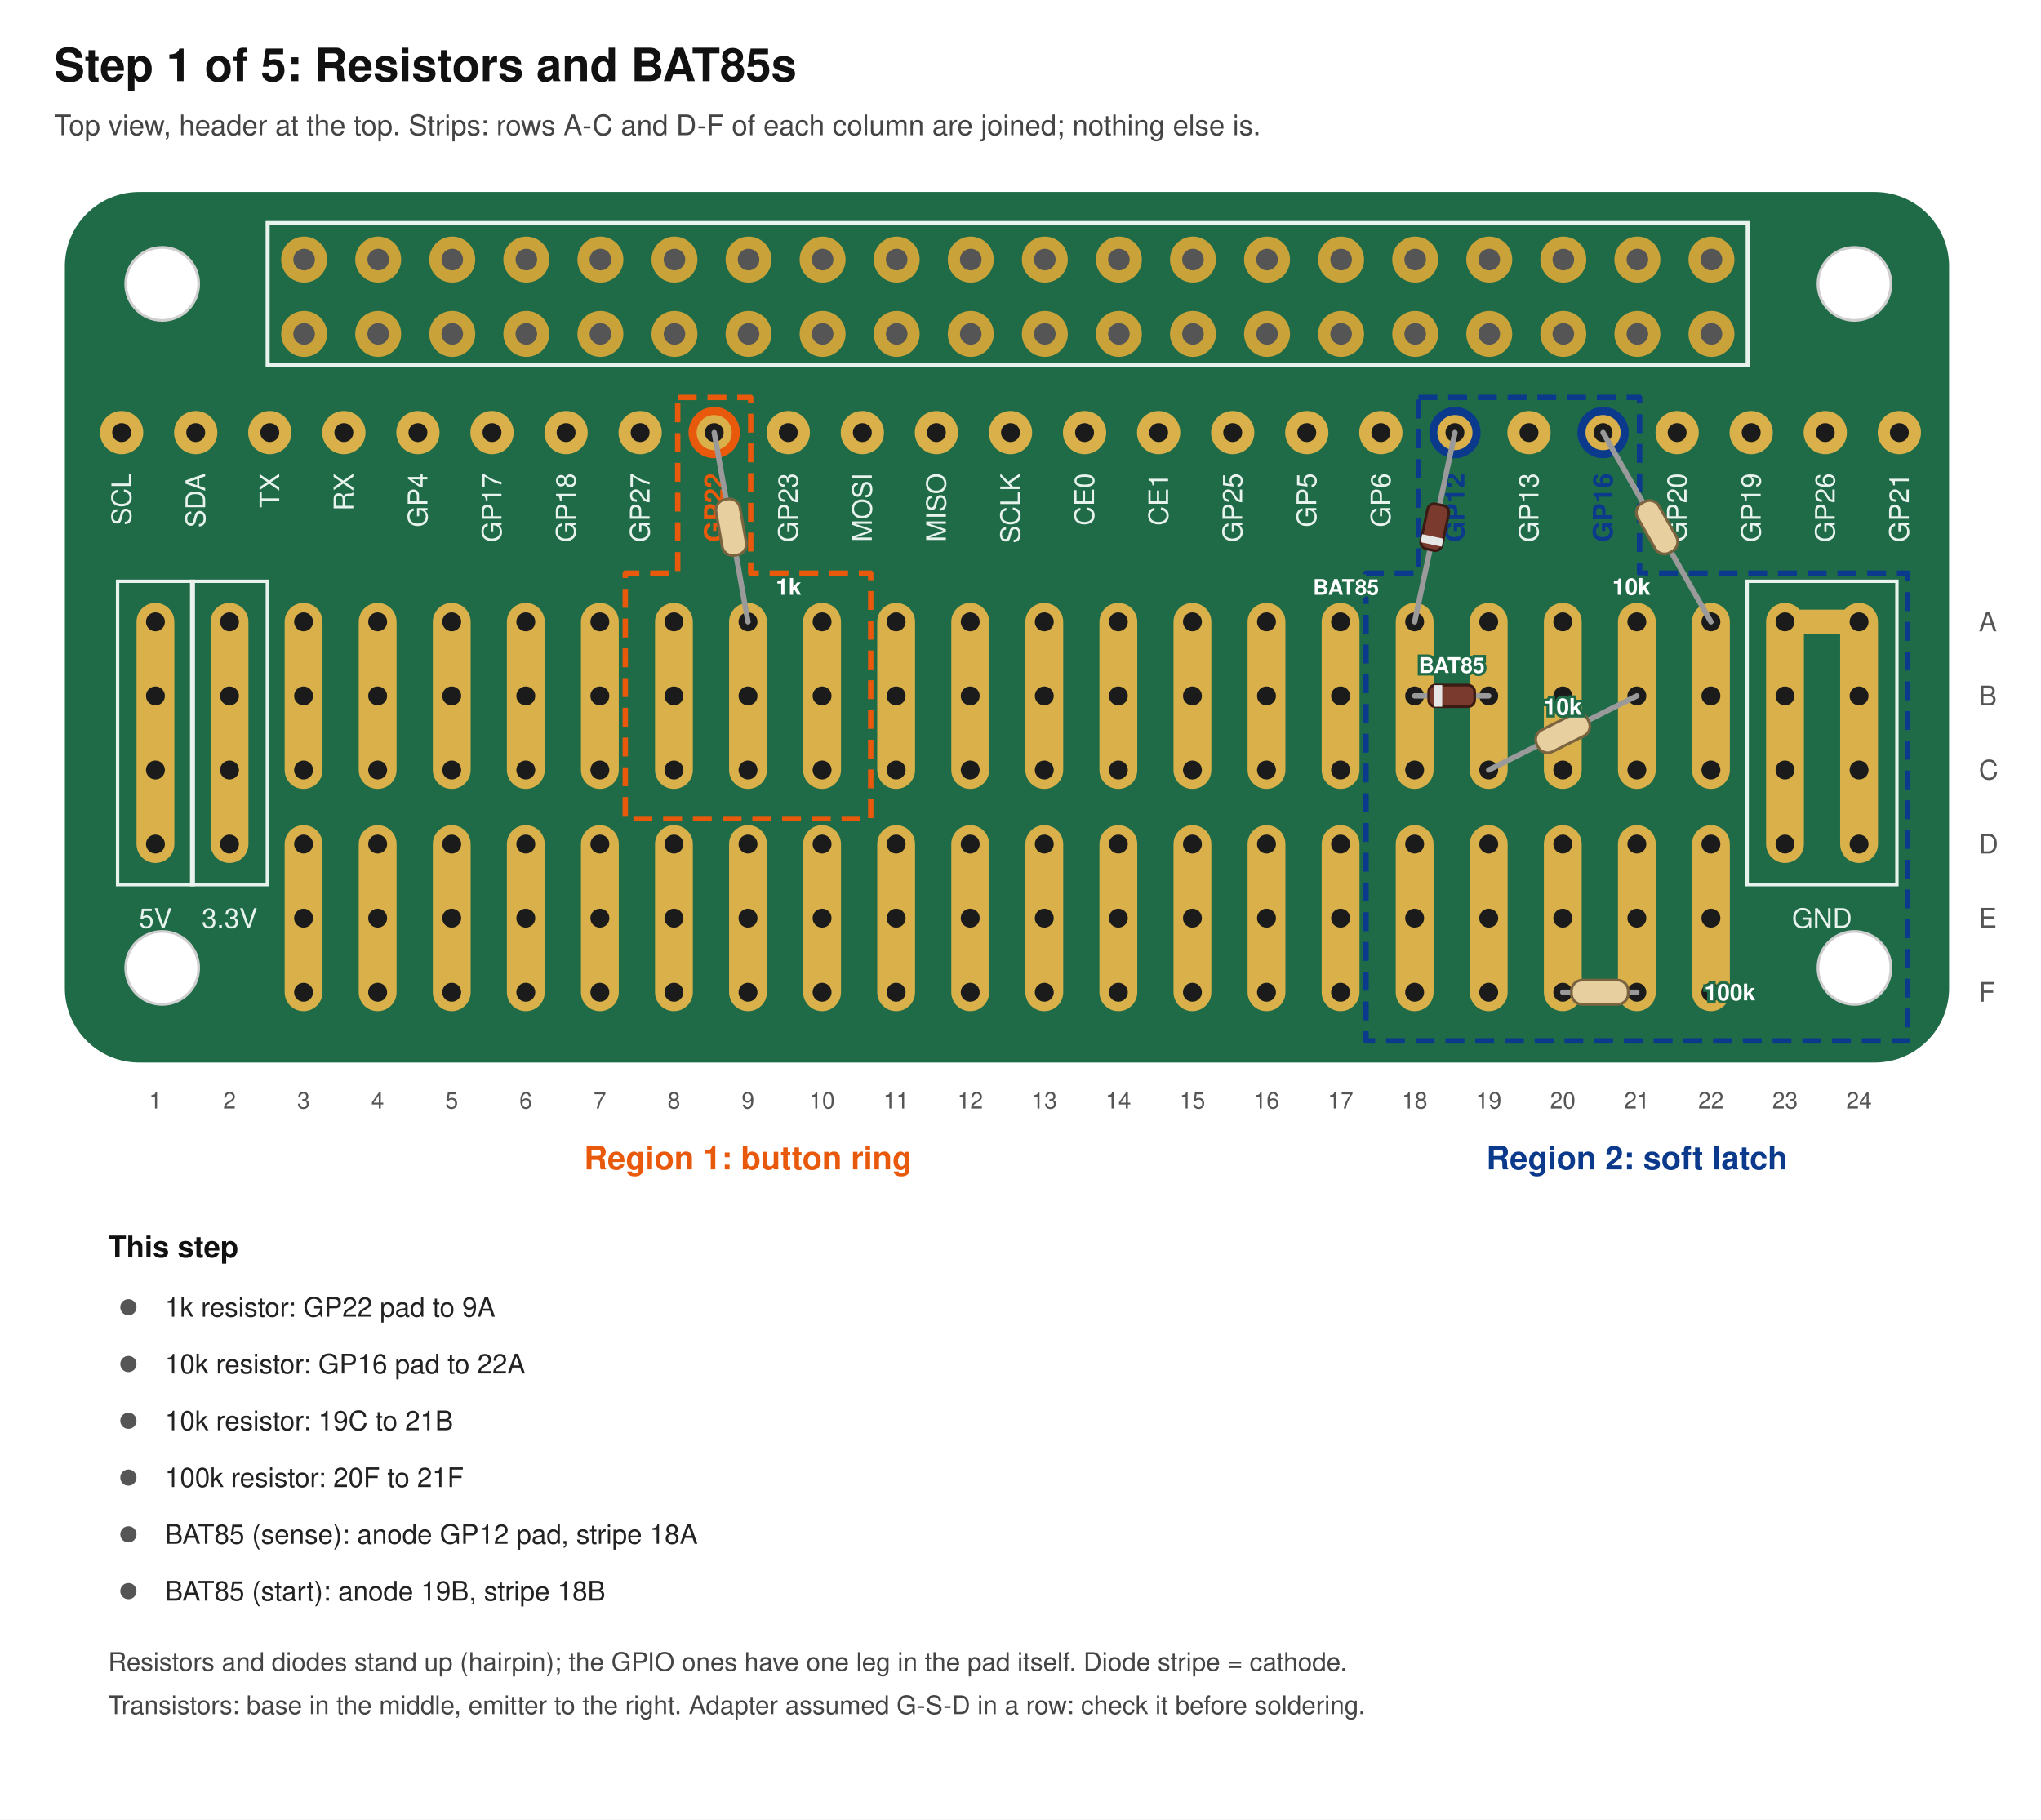
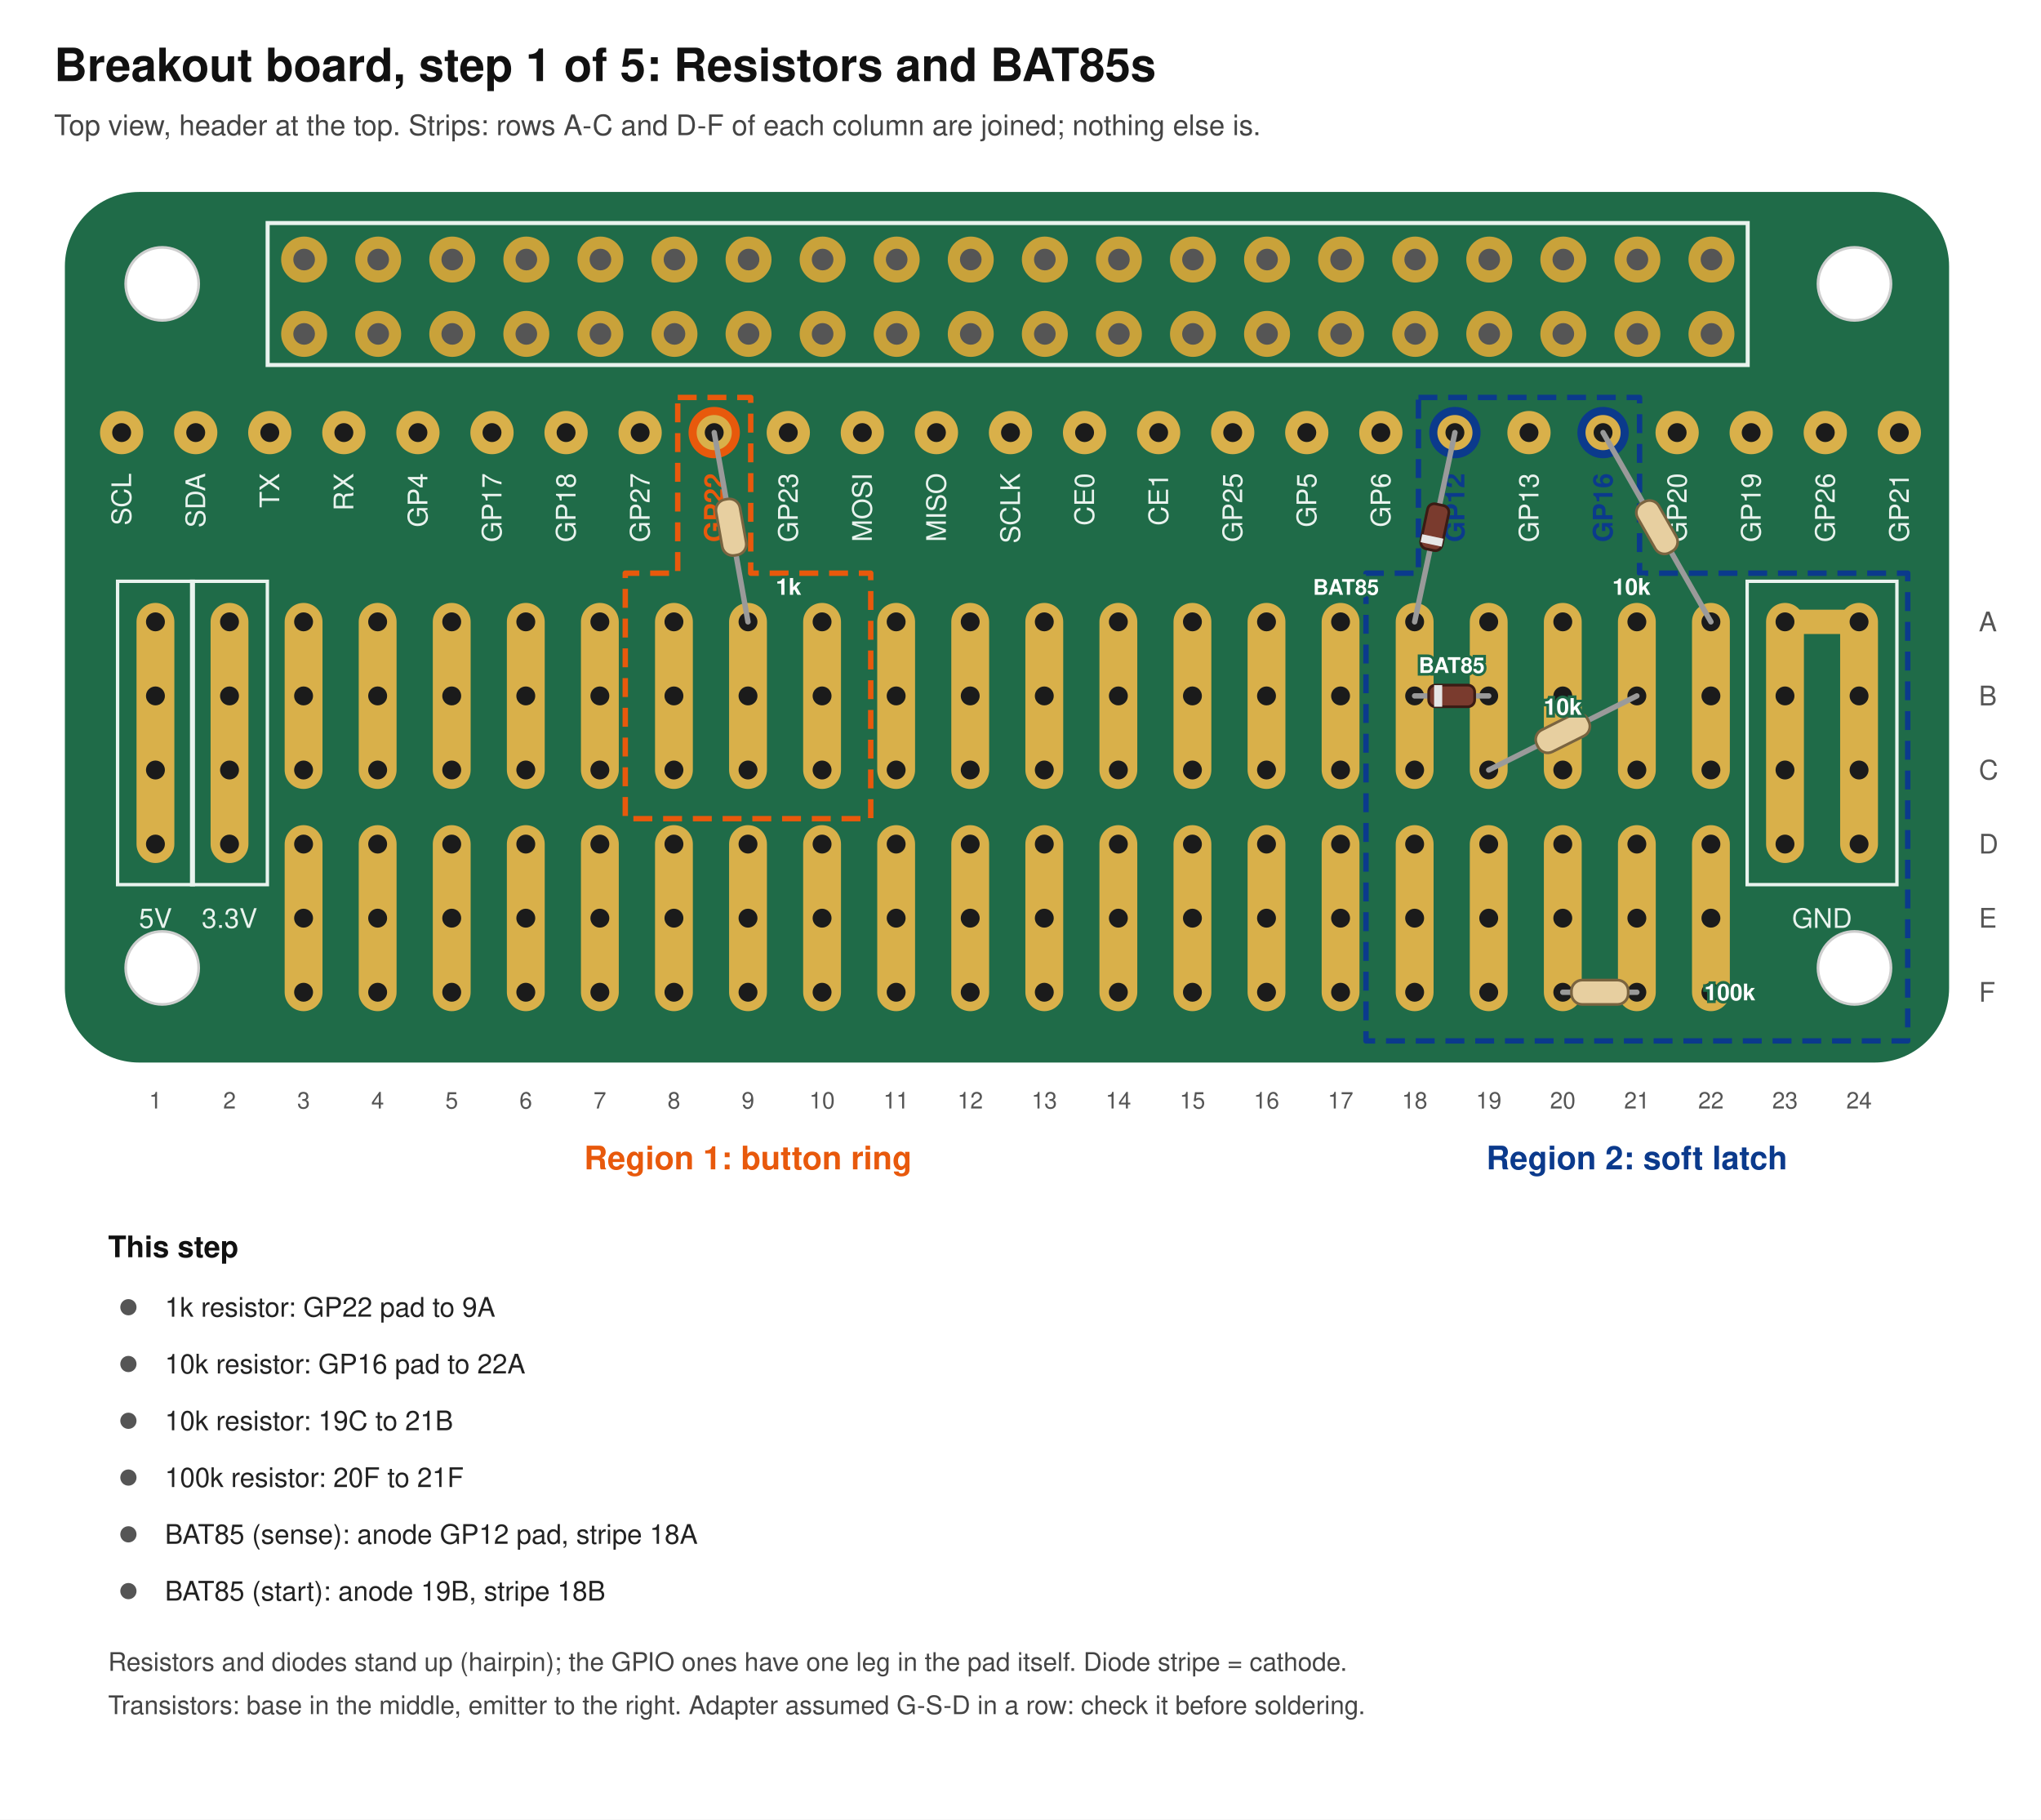
<svg xmlns="http://www.w3.org/2000/svg" viewBox="0 0 1510 1346" width="1510" height="1346" font-family="Helvetica, Arial, sans-serif">
  <rect width="1510" height="1346" fill="#ffffff" />
-   <text x="40.0" y="60.0" font-size="34" fill="#111" text-anchor="start" font-weight="bold">Step 1 of 5: Resistors and BAT85s</text>
+   <text x="40.0" y="60.0" font-size="34" fill="#111" text-anchor="start" font-weight="bold">Breakout board, step 1 of 5: Resistors and BAT85s</text>
  <text x="40.0" y="100.0" font-size="21" fill="#444" text-anchor="start">Top view, header at the top. Strips: rows A-C and D-F of each column are joined; nothing else is.</text>
  <rect x="48.0" y="142.0" width="1394.0" height="644.0" fill="#1f6b48" rx="55" />
  <circle cx="120.0" cy="210.0" r="27" fill="#ffffff" stroke="#cfcfcf" stroke-width="2" />
  <circle cx="1372.0" cy="210.0" r="27" fill="#ffffff" stroke="#cfcfcf" stroke-width="2" />
  <circle cx="120.0" cy="716.0" r="27" fill="#ffffff" stroke="#cfcfcf" stroke-width="2" />
  <circle cx="1372.0" cy="716.0" r="27" fill="#ffffff" stroke="#cfcfcf" stroke-width="2" />
  <rect x="198.0" y="165.0" width="1095.0" height="105.0" fill="none" stroke="#e9f3ee" stroke-width="3" />
  <circle cx="225.0" cy="192.0" r="17" fill="#c9a23a" stroke="none" stroke-width="0" />
  <circle cx="225.0" cy="192.0" r="8" fill="#555" stroke="none" stroke-width="0" />
  <circle cx="225.0" cy="247.0" r="17" fill="#c9a23a" stroke="none" stroke-width="0" />
  <circle cx="225.0" cy="247.0" r="8" fill="#555" stroke="none" stroke-width="0" />
  <circle cx="279.8" cy="192.0" r="17" fill="#c9a23a" stroke="none" stroke-width="0" />
  <circle cx="279.8" cy="192.0" r="8" fill="#555" stroke="none" stroke-width="0" />
  <circle cx="279.8" cy="247.0" r="17" fill="#c9a23a" stroke="none" stroke-width="0" />
  <circle cx="279.8" cy="247.0" r="8" fill="#555" stroke="none" stroke-width="0" />
  <circle cx="334.6" cy="192.0" r="17" fill="#c9a23a" stroke="none" stroke-width="0" />
  <circle cx="334.6" cy="192.0" r="8" fill="#555" stroke="none" stroke-width="0" />
  <circle cx="334.6" cy="247.0" r="17" fill="#c9a23a" stroke="none" stroke-width="0" />
  <circle cx="334.6" cy="247.0" r="8" fill="#555" stroke="none" stroke-width="0" />
  <circle cx="389.4" cy="192.0" r="17" fill="#c9a23a" stroke="none" stroke-width="0" />
  <circle cx="389.4" cy="192.0" r="8" fill="#555" stroke="none" stroke-width="0" />
  <circle cx="389.4" cy="247.0" r="17" fill="#c9a23a" stroke="none" stroke-width="0" />
  <circle cx="389.4" cy="247.0" r="8" fill="#555" stroke="none" stroke-width="0" />
  <circle cx="444.2" cy="192.0" r="17" fill="#c9a23a" stroke="none" stroke-width="0" />
  <circle cx="444.2" cy="192.0" r="8" fill="#555" stroke="none" stroke-width="0" />
  <circle cx="444.2" cy="247.0" r="17" fill="#c9a23a" stroke="none" stroke-width="0" />
  <circle cx="444.2" cy="247.0" r="8" fill="#555" stroke="none" stroke-width="0" />
  <circle cx="499.0" cy="192.0" r="17" fill="#c9a23a" stroke="none" stroke-width="0" />
  <circle cx="499.0" cy="192.0" r="8" fill="#555" stroke="none" stroke-width="0" />
  <circle cx="499.0" cy="247.0" r="17" fill="#c9a23a" stroke="none" stroke-width="0" />
  <circle cx="499.0" cy="247.0" r="8" fill="#555" stroke="none" stroke-width="0" />
  <circle cx="553.8" cy="192.0" r="17" fill="#c9a23a" stroke="none" stroke-width="0" />
  <circle cx="553.8" cy="192.0" r="8" fill="#555" stroke="none" stroke-width="0" />
  <circle cx="553.8" cy="247.0" r="17" fill="#c9a23a" stroke="none" stroke-width="0" />
  <circle cx="553.8" cy="247.0" r="8" fill="#555" stroke="none" stroke-width="0" />
  <circle cx="608.6" cy="192.0" r="17" fill="#c9a23a" stroke="none" stroke-width="0" />
  <circle cx="608.6" cy="192.0" r="8" fill="#555" stroke="none" stroke-width="0" />
  <circle cx="608.6" cy="247.0" r="17" fill="#c9a23a" stroke="none" stroke-width="0" />
  <circle cx="608.6" cy="247.0" r="8" fill="#555" stroke="none" stroke-width="0" />
  <circle cx="663.4" cy="192.0" r="17" fill="#c9a23a" stroke="none" stroke-width="0" />
  <circle cx="663.4" cy="192.0" r="8" fill="#555" stroke="none" stroke-width="0" />
  <circle cx="663.4" cy="247.0" r="17" fill="#c9a23a" stroke="none" stroke-width="0" />
  <circle cx="663.4" cy="247.0" r="8" fill="#555" stroke="none" stroke-width="0" />
  <circle cx="718.2" cy="192.0" r="17" fill="#c9a23a" stroke="none" stroke-width="0" />
  <circle cx="718.2" cy="192.0" r="8" fill="#555" stroke="none" stroke-width="0" />
  <circle cx="718.2" cy="247.0" r="17" fill="#c9a23a" stroke="none" stroke-width="0" />
  <circle cx="718.2" cy="247.0" r="8" fill="#555" stroke="none" stroke-width="0" />
  <circle cx="773.0" cy="192.0" r="17" fill="#c9a23a" stroke="none" stroke-width="0" />
  <circle cx="773.0" cy="192.0" r="8" fill="#555" stroke="none" stroke-width="0" />
  <circle cx="773.0" cy="247.0" r="17" fill="#c9a23a" stroke="none" stroke-width="0" />
  <circle cx="773.0" cy="247.0" r="8" fill="#555" stroke="none" stroke-width="0" />
  <circle cx="827.8" cy="192.0" r="17" fill="#c9a23a" stroke="none" stroke-width="0" />
  <circle cx="827.8" cy="192.0" r="8" fill="#555" stroke="none" stroke-width="0" />
  <circle cx="827.8" cy="247.0" r="17" fill="#c9a23a" stroke="none" stroke-width="0" />
  <circle cx="827.8" cy="247.0" r="8" fill="#555" stroke="none" stroke-width="0" />
  <circle cx="882.6" cy="192.0" r="17" fill="#c9a23a" stroke="none" stroke-width="0" />
  <circle cx="882.6" cy="192.0" r="8" fill="#555" stroke="none" stroke-width="0" />
  <circle cx="882.6" cy="247.0" r="17" fill="#c9a23a" stroke="none" stroke-width="0" />
  <circle cx="882.6" cy="247.0" r="8" fill="#555" stroke="none" stroke-width="0" />
  <circle cx="937.4" cy="192.0" r="17" fill="#c9a23a" stroke="none" stroke-width="0" />
  <circle cx="937.4" cy="192.0" r="8" fill="#555" stroke="none" stroke-width="0" />
  <circle cx="937.4" cy="247.0" r="17" fill="#c9a23a" stroke="none" stroke-width="0" />
  <circle cx="937.4" cy="247.0" r="8" fill="#555" stroke="none" stroke-width="0" />
  <circle cx="992.2" cy="192.0" r="17" fill="#c9a23a" stroke="none" stroke-width="0" />
  <circle cx="992.2" cy="192.0" r="8" fill="#555" stroke="none" stroke-width="0" />
  <circle cx="992.2" cy="247.0" r="17" fill="#c9a23a" stroke="none" stroke-width="0" />
  <circle cx="992.2" cy="247.0" r="8" fill="#555" stroke="none" stroke-width="0" />
  <circle cx="1047.0" cy="192.0" r="17" fill="#c9a23a" stroke="none" stroke-width="0" />
  <circle cx="1047.0" cy="192.0" r="8" fill="#555" stroke="none" stroke-width="0" />
  <circle cx="1047.0" cy="247.0" r="17" fill="#c9a23a" stroke="none" stroke-width="0" />
  <circle cx="1047.0" cy="247.0" r="8" fill="#555" stroke="none" stroke-width="0" />
  <circle cx="1101.8" cy="192.0" r="17" fill="#c9a23a" stroke="none" stroke-width="0" />
  <circle cx="1101.8" cy="192.0" r="8" fill="#555" stroke="none" stroke-width="0" />
  <circle cx="1101.8" cy="247.0" r="17" fill="#c9a23a" stroke="none" stroke-width="0" />
  <circle cx="1101.8" cy="247.0" r="8" fill="#555" stroke="none" stroke-width="0" />
  <circle cx="1156.6" cy="192.0" r="17" fill="#c9a23a" stroke="none" stroke-width="0" />
  <circle cx="1156.6" cy="192.0" r="8" fill="#555" stroke="none" stroke-width="0" />
  <circle cx="1156.6" cy="247.0" r="17" fill="#c9a23a" stroke="none" stroke-width="0" />
  <circle cx="1156.6" cy="247.0" r="8" fill="#555" stroke="none" stroke-width="0" />
  <circle cx="1211.4" cy="192.0" r="17" fill="#c9a23a" stroke="none" stroke-width="0" />
  <circle cx="1211.4" cy="192.0" r="8" fill="#555" stroke="none" stroke-width="0" />
  <circle cx="1211.4" cy="247.0" r="17" fill="#c9a23a" stroke="none" stroke-width="0" />
  <circle cx="1211.4" cy="247.0" r="8" fill="#555" stroke="none" stroke-width="0" />
  <circle cx="1266.2" cy="192.0" r="17" fill="#c9a23a" stroke="none" stroke-width="0" />
  <circle cx="1266.2" cy="192.0" r="8" fill="#555" stroke="none" stroke-width="0" />
  <circle cx="1266.2" cy="247.0" r="17" fill="#c9a23a" stroke="none" stroke-width="0" />
  <circle cx="1266.2" cy="247.0" r="8" fill="#555" stroke="none" stroke-width="0" />
  <circle cx="90.0" cy="320.0" r="16" fill="#d9b04a" stroke="none" stroke-width="0" />
  <circle cx="90.0" cy="320.0" r="7" fill="#1b1b1b" stroke="none" stroke-width="0" />
  <text transform="translate(97.0,350) rotate(-90)" text-anchor="end" font-size="20" fill="#e9f3ee">SCL</text>
  <circle cx="144.8" cy="320.0" r="16" fill="#d9b04a" stroke="none" stroke-width="0" />
  <circle cx="144.8" cy="320.0" r="7" fill="#1b1b1b" stroke="none" stroke-width="0" />
  <text transform="translate(151.8,350) rotate(-90)" text-anchor="end" font-size="20" fill="#e9f3ee">SDA</text>
  <circle cx="199.6" cy="320.0" r="16" fill="#d9b04a" stroke="none" stroke-width="0" />
  <circle cx="199.6" cy="320.0" r="7" fill="#1b1b1b" stroke="none" stroke-width="0" />
  <text transform="translate(206.6,350) rotate(-90)" text-anchor="end" font-size="20" fill="#e9f3ee">TX</text>
  <circle cx="254.4" cy="320.0" r="16" fill="#d9b04a" stroke="none" stroke-width="0" />
  <circle cx="254.4" cy="320.0" r="7" fill="#1b1b1b" stroke="none" stroke-width="0" />
  <text transform="translate(261.4,350) rotate(-90)" text-anchor="end" font-size="20" fill="#e9f3ee">RX</text>
  <circle cx="309.2" cy="320.0" r="16" fill="#d9b04a" stroke="none" stroke-width="0" />
  <circle cx="309.2" cy="320.0" r="7" fill="#1b1b1b" stroke="none" stroke-width="0" />
  <text transform="translate(316.2,350) rotate(-90)" text-anchor="end" font-size="20" fill="#e9f3ee">GP4</text>
  <circle cx="364.0" cy="320.0" r="16" fill="#d9b04a" stroke="none" stroke-width="0" />
  <circle cx="364.0" cy="320.0" r="7" fill="#1b1b1b" stroke="none" stroke-width="0" />
  <text transform="translate(371.0,350) rotate(-90)" text-anchor="end" font-size="20" fill="#e9f3ee">GP17</text>
  <circle cx="418.8" cy="320.0" r="16" fill="#d9b04a" stroke="none" stroke-width="0" />
  <circle cx="418.8" cy="320.0" r="7" fill="#1b1b1b" stroke="none" stroke-width="0" />
  <text transform="translate(425.8,350) rotate(-90)" text-anchor="end" font-size="20" fill="#e9f3ee">GP18</text>
  <circle cx="473.6" cy="320.0" r="16" fill="#d9b04a" stroke="none" stroke-width="0" />
  <circle cx="473.6" cy="320.0" r="7" fill="#1b1b1b" stroke="none" stroke-width="0" />
  <text transform="translate(480.6,350) rotate(-90)" text-anchor="end" font-size="20" fill="#e9f3ee">GP27</text>
  <circle cx="528.4" cy="320.0" r="16" fill="#d9b04a" stroke="#e8590c" stroke-width="6" />
  <circle cx="528.4" cy="320.0" r="7" fill="#1b1b1b" stroke="none" stroke-width="0" />
  <text transform="translate(535.4,350) rotate(-90)" text-anchor="end" font-size="20" font-weight="bold" fill="#e8590c">GP22</text>
  <circle cx="583.2" cy="320.0" r="16" fill="#d9b04a" stroke="none" stroke-width="0" />
  <circle cx="583.2" cy="320.0" r="7" fill="#1b1b1b" stroke="none" stroke-width="0" />
  <text transform="translate(590.2,350) rotate(-90)" text-anchor="end" font-size="20" fill="#e9f3ee">GP23</text>
  <circle cx="638.0" cy="320.0" r="16" fill="#d9b04a" stroke="none" stroke-width="0" />
  <circle cx="638.0" cy="320.0" r="7" fill="#1b1b1b" stroke="none" stroke-width="0" />
  <text transform="translate(645.0,350) rotate(-90)" text-anchor="end" font-size="20" fill="#e9f3ee">MOSI</text>
  <circle cx="692.8" cy="320.0" r="16" fill="#d9b04a" stroke="none" stroke-width="0" />
  <circle cx="692.8" cy="320.0" r="7" fill="#1b1b1b" stroke="none" stroke-width="0" />
  <text transform="translate(699.8,350) rotate(-90)" text-anchor="end" font-size="20" fill="#e9f3ee">MISO</text>
  <circle cx="747.6" cy="320.0" r="16" fill="#d9b04a" stroke="none" stroke-width="0" />
  <circle cx="747.6" cy="320.0" r="7" fill="#1b1b1b" stroke="none" stroke-width="0" />
  <text transform="translate(754.6,350) rotate(-90)" text-anchor="end" font-size="20" fill="#e9f3ee">SCLK</text>
  <circle cx="802.4" cy="320.0" r="16" fill="#d9b04a" stroke="none" stroke-width="0" />
  <circle cx="802.4" cy="320.0" r="7" fill="#1b1b1b" stroke="none" stroke-width="0" />
  <text transform="translate(809.4,350) rotate(-90)" text-anchor="end" font-size="20" fill="#e9f3ee">CE0</text>
  <circle cx="857.2" cy="320.0" r="16" fill="#d9b04a" stroke="none" stroke-width="0" />
  <circle cx="857.2" cy="320.0" r="7" fill="#1b1b1b" stroke="none" stroke-width="0" />
  <text transform="translate(864.2,350) rotate(-90)" text-anchor="end" font-size="20" fill="#e9f3ee">CE1</text>
  <circle cx="912.0" cy="320.0" r="16" fill="#d9b04a" stroke="none" stroke-width="0" />
  <circle cx="912.0" cy="320.0" r="7" fill="#1b1b1b" stroke="none" stroke-width="0" />
  <text transform="translate(919.0,350) rotate(-90)" text-anchor="end" font-size="20" fill="#e9f3ee">GP25</text>
  <circle cx="966.8" cy="320.0" r="16" fill="#d9b04a" stroke="none" stroke-width="0" />
  <circle cx="966.8" cy="320.0" r="7" fill="#1b1b1b" stroke="none" stroke-width="0" />
  <text transform="translate(973.8,350) rotate(-90)" text-anchor="end" font-size="20" fill="#e9f3ee">GP5</text>
  <circle cx="1021.6" cy="320.0" r="16" fill="#d9b04a" stroke="none" stroke-width="0" />
  <circle cx="1021.6" cy="320.0" r="7" fill="#1b1b1b" stroke="none" stroke-width="0" />
  <text transform="translate(1028.6,350) rotate(-90)" text-anchor="end" font-size="20" fill="#e9f3ee">GP6</text>
  <circle cx="1076.4" cy="320.0" r="16" fill="#d9b04a" stroke="#0b3a8c" stroke-width="6" />
  <circle cx="1076.4" cy="320.0" r="7" fill="#1b1b1b" stroke="none" stroke-width="0" />
  <text transform="translate(1083.4,350) rotate(-90)" text-anchor="end" font-size="20" font-weight="bold" fill="#0b3a8c">GP12</text>
  <circle cx="1131.2" cy="320.0" r="16" fill="#d9b04a" stroke="none" stroke-width="0" />
  <circle cx="1131.2" cy="320.0" r="7" fill="#1b1b1b" stroke="none" stroke-width="0" />
  <text transform="translate(1138.2,350) rotate(-90)" text-anchor="end" font-size="20" fill="#e9f3ee">GP13</text>
  <circle cx="1186.0" cy="320.0" r="16" fill="#d9b04a" stroke="#0b3a8c" stroke-width="6" />
  <circle cx="1186.0" cy="320.0" r="7" fill="#1b1b1b" stroke="none" stroke-width="0" />
  <text transform="translate(1193.0,350) rotate(-90)" text-anchor="end" font-size="20" font-weight="bold" fill="#0b3a8c">GP16</text>
  <circle cx="1240.8" cy="320.0" r="16" fill="#d9b04a" stroke="none" stroke-width="0" />
  <circle cx="1240.8" cy="320.0" r="7" fill="#1b1b1b" stroke="none" stroke-width="0" />
  <text transform="translate(1247.8,350) rotate(-90)" text-anchor="end" font-size="20" fill="#e9f3ee">GP20</text>
  <circle cx="1295.6" cy="320.0" r="16" fill="#d9b04a" stroke="none" stroke-width="0" />
  <circle cx="1295.6" cy="320.0" r="7" fill="#1b1b1b" stroke="none" stroke-width="0" />
  <text transform="translate(1302.6,350) rotate(-90)" text-anchor="end" font-size="20" fill="#e9f3ee">GP19</text>
  <circle cx="1350.4" cy="320.0" r="16" fill="#d9b04a" stroke="none" stroke-width="0" />
  <circle cx="1350.4" cy="320.0" r="7" fill="#1b1b1b" stroke="none" stroke-width="0" />
  <text transform="translate(1357.4,350) rotate(-90)" text-anchor="end" font-size="20" fill="#e9f3ee">GP26</text>
  <circle cx="1405.2" cy="320.0" r="16" fill="#d9b04a" stroke="none" stroke-width="0" />
  <circle cx="1405.2" cy="320.0" r="7" fill="#1b1b1b" stroke="none" stroke-width="0" />
  <text transform="translate(1412.2,350) rotate(-90)" text-anchor="end" font-size="20" fill="#e9f3ee">GP21</text>
  <rect x="87.0" y="430.0" width="56.0" height="224.4" fill="none" stroke="#e9f3ee" stroke-width="2.5" />
  <text x="115.0" y="686.4" font-size="20" fill="#e9f3ee" text-anchor="middle">5V</text>
  <rect x="141.8" y="430.0" width="56.0" height="224.4" fill="none" stroke="#e9f3ee" stroke-width="2.5" />
  <text x="169.8" y="686.4" font-size="20" fill="#e9f3ee" text-anchor="middle">3.3V</text>
  <rect x="1292.6" y="430.0" width="110.8" height="224.4" fill="none" stroke="#e9f3ee" stroke-width="2.5" />
  <text x="1348.0" y="686.4" font-size="20" fill="#e9f3ee" text-anchor="middle">GND</text>
  <rect x="101.0" y="446.0" width="28.0" height="192.4" fill="#d9b04a" rx="14" />
  <rect x="155.8" y="446.0" width="28.0" height="192.4" fill="#d9b04a" rx="14" />
  <rect x="210.6" y="446.0" width="28.0" height="137.6" fill="#d9b04a" rx="14" />
  <rect x="210.6" y="610.4" width="28.0" height="137.6" fill="#d9b04a" rx="14" />
  <rect x="265.4" y="446.0" width="28.0" height="137.6" fill="#d9b04a" rx="14" />
  <rect x="265.4" y="610.4" width="28.0" height="137.6" fill="#d9b04a" rx="14" />
  <rect x="320.2" y="446.0" width="28.0" height="137.6" fill="#d9b04a" rx="14" />
  <rect x="320.2" y="610.4" width="28.0" height="137.6" fill="#d9b04a" rx="14" />
  <rect x="375.0" y="446.0" width="28.0" height="137.6" fill="#d9b04a" rx="14" />
  <rect x="375.0" y="610.4" width="28.0" height="137.6" fill="#d9b04a" rx="14" />
  <rect x="429.8" y="446.0" width="28.0" height="137.6" fill="#d9b04a" rx="14" />
  <rect x="429.8" y="610.4" width="28.0" height="137.6" fill="#d9b04a" rx="14" />
  <rect x="484.6" y="446.0" width="28.0" height="137.6" fill="#d9b04a" rx="14" />
  <rect x="484.6" y="610.4" width="28.0" height="137.6" fill="#d9b04a" rx="14" />
  <rect x="539.4" y="446.0" width="28.0" height="137.6" fill="#d9b04a" rx="14" />
  <rect x="539.4" y="610.4" width="28.0" height="137.6" fill="#d9b04a" rx="14" />
  <rect x="594.2" y="446.0" width="28.0" height="137.6" fill="#d9b04a" rx="14" />
  <rect x="594.2" y="610.4" width="28.0" height="137.6" fill="#d9b04a" rx="14" />
  <rect x="649.0" y="446.0" width="28.0" height="137.6" fill="#d9b04a" rx="14" />
  <rect x="649.0" y="610.4" width="28.0" height="137.6" fill="#d9b04a" rx="14" />
  <rect x="703.8" y="446.0" width="28.0" height="137.6" fill="#d9b04a" rx="14" />
  <rect x="703.8" y="610.4" width="28.0" height="137.6" fill="#d9b04a" rx="14" />
  <rect x="758.6" y="446.0" width="28.0" height="137.6" fill="#d9b04a" rx="14" />
  <rect x="758.6" y="610.4" width="28.0" height="137.6" fill="#d9b04a" rx="14" />
  <rect x="813.4" y="446.0" width="28.0" height="137.6" fill="#d9b04a" rx="14" />
  <rect x="813.4" y="610.4" width="28.0" height="137.6" fill="#d9b04a" rx="14" />
  <rect x="868.2" y="446.0" width="28.0" height="137.6" fill="#d9b04a" rx="14" />
  <rect x="868.2" y="610.4" width="28.0" height="137.6" fill="#d9b04a" rx="14" />
  <rect x="923.0" y="446.0" width="28.0" height="137.6" fill="#d9b04a" rx="14" />
  <rect x="923.0" y="610.4" width="28.0" height="137.6" fill="#d9b04a" rx="14" />
  <rect x="977.8" y="446.0" width="28.0" height="137.6" fill="#d9b04a" rx="14" />
  <rect x="977.8" y="610.4" width="28.0" height="137.6" fill="#d9b04a" rx="14" />
  <rect x="1032.6" y="446.0" width="28.0" height="137.6" fill="#d9b04a" rx="14" />
  <rect x="1032.6" y="610.4" width="28.0" height="137.6" fill="#d9b04a" rx="14" />
  <rect x="1087.4" y="446.0" width="28.0" height="137.6" fill="#d9b04a" rx="14" />
  <rect x="1087.4" y="610.4" width="28.0" height="137.6" fill="#d9b04a" rx="14" />
  <rect x="1142.2" y="446.0" width="28.0" height="137.6" fill="#d9b04a" rx="14" />
  <rect x="1142.2" y="610.4" width="28.0" height="137.6" fill="#d9b04a" rx="14" />
  <rect x="1197.0" y="446.0" width="28.0" height="137.6" fill="#d9b04a" rx="14" />
  <rect x="1197.0" y="610.4" width="28.0" height="137.6" fill="#d9b04a" rx="14" />
  <rect x="1251.8" y="446.0" width="28.0" height="137.6" fill="#d9b04a" rx="14" />
  <rect x="1251.8" y="610.4" width="28.0" height="137.6" fill="#d9b04a" rx="14" />
  <rect x="1306.6" y="446.0" width="28.0" height="192.4" fill="#d9b04a" rx="14" />
  <rect x="1361.4" y="446.0" width="28.0" height="192.4" fill="#d9b04a" rx="14" />
  <rect x="1320.6" y="451.0" width="54.8" height="18.0" fill="#d9b04a" />
  <circle cx="115.0" cy="460.0" r="7" fill="#1b1b1b" stroke="none" stroke-width="0" />
  <circle cx="115.0" cy="514.8" r="7" fill="#1b1b1b" stroke="none" stroke-width="0" />
  <circle cx="115.0" cy="569.6" r="7" fill="#1b1b1b" stroke="none" stroke-width="0" />
  <circle cx="115.0" cy="624.4" r="7" fill="#1b1b1b" stroke="none" stroke-width="0" />
  <circle cx="169.8" cy="460.0" r="7" fill="#1b1b1b" stroke="none" stroke-width="0" />
  <circle cx="169.8" cy="514.8" r="7" fill="#1b1b1b" stroke="none" stroke-width="0" />
  <circle cx="169.8" cy="569.6" r="7" fill="#1b1b1b" stroke="none" stroke-width="0" />
  <circle cx="169.8" cy="624.4" r="7" fill="#1b1b1b" stroke="none" stroke-width="0" />
  <circle cx="224.6" cy="460.0" r="7" fill="#1b1b1b" stroke="none" stroke-width="0" />
  <circle cx="224.6" cy="514.8" r="7" fill="#1b1b1b" stroke="none" stroke-width="0" />
  <circle cx="224.6" cy="569.6" r="7" fill="#1b1b1b" stroke="none" stroke-width="0" />
  <circle cx="224.6" cy="624.4" r="7" fill="#1b1b1b" stroke="none" stroke-width="0" />
  <circle cx="224.6" cy="679.2" r="7" fill="#1b1b1b" stroke="none" stroke-width="0" />
  <circle cx="224.6" cy="734.0" r="7" fill="#1b1b1b" stroke="none" stroke-width="0" />
  <circle cx="279.4" cy="460.0" r="7" fill="#1b1b1b" stroke="none" stroke-width="0" />
  <circle cx="279.4" cy="514.8" r="7" fill="#1b1b1b" stroke="none" stroke-width="0" />
  <circle cx="279.4" cy="569.6" r="7" fill="#1b1b1b" stroke="none" stroke-width="0" />
  <circle cx="279.4" cy="624.4" r="7" fill="#1b1b1b" stroke="none" stroke-width="0" />
  <circle cx="279.4" cy="679.2" r="7" fill="#1b1b1b" stroke="none" stroke-width="0" />
  <circle cx="279.4" cy="734.0" r="7" fill="#1b1b1b" stroke="none" stroke-width="0" />
  <circle cx="334.2" cy="460.0" r="7" fill="#1b1b1b" stroke="none" stroke-width="0" />
  <circle cx="334.2" cy="514.8" r="7" fill="#1b1b1b" stroke="none" stroke-width="0" />
  <circle cx="334.2" cy="569.6" r="7" fill="#1b1b1b" stroke="none" stroke-width="0" />
  <circle cx="334.2" cy="624.4" r="7" fill="#1b1b1b" stroke="none" stroke-width="0" />
  <circle cx="334.2" cy="679.2" r="7" fill="#1b1b1b" stroke="none" stroke-width="0" />
  <circle cx="334.2" cy="734.0" r="7" fill="#1b1b1b" stroke="none" stroke-width="0" />
  <circle cx="389.0" cy="460.0" r="7" fill="#1b1b1b" stroke="none" stroke-width="0" />
  <circle cx="389.0" cy="514.8" r="7" fill="#1b1b1b" stroke="none" stroke-width="0" />
  <circle cx="389.0" cy="569.6" r="7" fill="#1b1b1b" stroke="none" stroke-width="0" />
  <circle cx="389.0" cy="624.4" r="7" fill="#1b1b1b" stroke="none" stroke-width="0" />
  <circle cx="389.0" cy="679.2" r="7" fill="#1b1b1b" stroke="none" stroke-width="0" />
  <circle cx="389.0" cy="734.0" r="7" fill="#1b1b1b" stroke="none" stroke-width="0" />
  <circle cx="443.8" cy="460.0" r="7" fill="#1b1b1b" stroke="none" stroke-width="0" />
  <circle cx="443.8" cy="514.8" r="7" fill="#1b1b1b" stroke="none" stroke-width="0" />
  <circle cx="443.8" cy="569.6" r="7" fill="#1b1b1b" stroke="none" stroke-width="0" />
  <circle cx="443.8" cy="624.4" r="7" fill="#1b1b1b" stroke="none" stroke-width="0" />
  <circle cx="443.8" cy="679.2" r="7" fill="#1b1b1b" stroke="none" stroke-width="0" />
  <circle cx="443.8" cy="734.0" r="7" fill="#1b1b1b" stroke="none" stroke-width="0" />
  <circle cx="498.6" cy="460.0" r="7" fill="#1b1b1b" stroke="none" stroke-width="0" />
  <circle cx="498.6" cy="514.8" r="7" fill="#1b1b1b" stroke="none" stroke-width="0" />
  <circle cx="498.6" cy="569.6" r="7" fill="#1b1b1b" stroke="none" stroke-width="0" />
  <circle cx="498.6" cy="624.4" r="7" fill="#1b1b1b" stroke="none" stroke-width="0" />
  <circle cx="498.6" cy="679.2" r="7" fill="#1b1b1b" stroke="none" stroke-width="0" />
  <circle cx="498.6" cy="734.0" r="7" fill="#1b1b1b" stroke="none" stroke-width="0" />
  <circle cx="553.4" cy="460.0" r="7" fill="#1b1b1b" stroke="none" stroke-width="0" />
  <circle cx="553.4" cy="514.8" r="7" fill="#1b1b1b" stroke="none" stroke-width="0" />
  <circle cx="553.4" cy="569.6" r="7" fill="#1b1b1b" stroke="none" stroke-width="0" />
  <circle cx="553.4" cy="624.4" r="7" fill="#1b1b1b" stroke="none" stroke-width="0" />
  <circle cx="553.4" cy="679.2" r="7" fill="#1b1b1b" stroke="none" stroke-width="0" />
  <circle cx="553.4" cy="734.0" r="7" fill="#1b1b1b" stroke="none" stroke-width="0" />
  <circle cx="608.2" cy="460.0" r="7" fill="#1b1b1b" stroke="none" stroke-width="0" />
  <circle cx="608.2" cy="514.8" r="7" fill="#1b1b1b" stroke="none" stroke-width="0" />
  <circle cx="608.2" cy="569.6" r="7" fill="#1b1b1b" stroke="none" stroke-width="0" />
  <circle cx="608.2" cy="624.4" r="7" fill="#1b1b1b" stroke="none" stroke-width="0" />
  <circle cx="608.2" cy="679.2" r="7" fill="#1b1b1b" stroke="none" stroke-width="0" />
  <circle cx="608.2" cy="734.0" r="7" fill="#1b1b1b" stroke="none" stroke-width="0" />
  <circle cx="663.0" cy="460.0" r="7" fill="#1b1b1b" stroke="none" stroke-width="0" />
  <circle cx="663.0" cy="514.8" r="7" fill="#1b1b1b" stroke="none" stroke-width="0" />
  <circle cx="663.0" cy="569.6" r="7" fill="#1b1b1b" stroke="none" stroke-width="0" />
  <circle cx="663.0" cy="624.4" r="7" fill="#1b1b1b" stroke="none" stroke-width="0" />
  <circle cx="663.0" cy="679.2" r="7" fill="#1b1b1b" stroke="none" stroke-width="0" />
  <circle cx="663.0" cy="734.0" r="7" fill="#1b1b1b" stroke="none" stroke-width="0" />
  <circle cx="717.8" cy="460.0" r="7" fill="#1b1b1b" stroke="none" stroke-width="0" />
  <circle cx="717.8" cy="514.8" r="7" fill="#1b1b1b" stroke="none" stroke-width="0" />
  <circle cx="717.8" cy="569.6" r="7" fill="#1b1b1b" stroke="none" stroke-width="0" />
  <circle cx="717.8" cy="624.4" r="7" fill="#1b1b1b" stroke="none" stroke-width="0" />
  <circle cx="717.8" cy="679.2" r="7" fill="#1b1b1b" stroke="none" stroke-width="0" />
  <circle cx="717.8" cy="734.0" r="7" fill="#1b1b1b" stroke="none" stroke-width="0" />
  <circle cx="772.6" cy="460.0" r="7" fill="#1b1b1b" stroke="none" stroke-width="0" />
  <circle cx="772.6" cy="514.8" r="7" fill="#1b1b1b" stroke="none" stroke-width="0" />
  <circle cx="772.6" cy="569.6" r="7" fill="#1b1b1b" stroke="none" stroke-width="0" />
  <circle cx="772.6" cy="624.4" r="7" fill="#1b1b1b" stroke="none" stroke-width="0" />
  <circle cx="772.6" cy="679.2" r="7" fill="#1b1b1b" stroke="none" stroke-width="0" />
  <circle cx="772.6" cy="734.0" r="7" fill="#1b1b1b" stroke="none" stroke-width="0" />
  <circle cx="827.4" cy="460.0" r="7" fill="#1b1b1b" stroke="none" stroke-width="0" />
  <circle cx="827.4" cy="514.8" r="7" fill="#1b1b1b" stroke="none" stroke-width="0" />
  <circle cx="827.4" cy="569.6" r="7" fill="#1b1b1b" stroke="none" stroke-width="0" />
  <circle cx="827.4" cy="624.4" r="7" fill="#1b1b1b" stroke="none" stroke-width="0" />
  <circle cx="827.4" cy="679.2" r="7" fill="#1b1b1b" stroke="none" stroke-width="0" />
  <circle cx="827.4" cy="734.0" r="7" fill="#1b1b1b" stroke="none" stroke-width="0" />
  <circle cx="882.2" cy="460.0" r="7" fill="#1b1b1b" stroke="none" stroke-width="0" />
  <circle cx="882.2" cy="514.8" r="7" fill="#1b1b1b" stroke="none" stroke-width="0" />
  <circle cx="882.2" cy="569.6" r="7" fill="#1b1b1b" stroke="none" stroke-width="0" />
  <circle cx="882.2" cy="624.4" r="7" fill="#1b1b1b" stroke="none" stroke-width="0" />
  <circle cx="882.2" cy="679.2" r="7" fill="#1b1b1b" stroke="none" stroke-width="0" />
  <circle cx="882.2" cy="734.0" r="7" fill="#1b1b1b" stroke="none" stroke-width="0" />
  <circle cx="937.0" cy="460.0" r="7" fill="#1b1b1b" stroke="none" stroke-width="0" />
  <circle cx="937.0" cy="514.8" r="7" fill="#1b1b1b" stroke="none" stroke-width="0" />
  <circle cx="937.0" cy="569.6" r="7" fill="#1b1b1b" stroke="none" stroke-width="0" />
  <circle cx="937.0" cy="624.4" r="7" fill="#1b1b1b" stroke="none" stroke-width="0" />
  <circle cx="937.0" cy="679.2" r="7" fill="#1b1b1b" stroke="none" stroke-width="0" />
  <circle cx="937.0" cy="734.0" r="7" fill="#1b1b1b" stroke="none" stroke-width="0" />
  <circle cx="991.8" cy="460.0" r="7" fill="#1b1b1b" stroke="none" stroke-width="0" />
  <circle cx="991.8" cy="514.8" r="7" fill="#1b1b1b" stroke="none" stroke-width="0" />
  <circle cx="991.8" cy="569.6" r="7" fill="#1b1b1b" stroke="none" stroke-width="0" />
  <circle cx="991.8" cy="624.4" r="7" fill="#1b1b1b" stroke="none" stroke-width="0" />
  <circle cx="991.8" cy="679.2" r="7" fill="#1b1b1b" stroke="none" stroke-width="0" />
  <circle cx="991.8" cy="734.0" r="7" fill="#1b1b1b" stroke="none" stroke-width="0" />
  <circle cx="1046.6" cy="460.0" r="7" fill="#1b1b1b" stroke="none" stroke-width="0" />
  <circle cx="1046.6" cy="514.8" r="7" fill="#1b1b1b" stroke="none" stroke-width="0" />
  <circle cx="1046.6" cy="569.6" r="7" fill="#1b1b1b" stroke="none" stroke-width="0" />
  <circle cx="1046.6" cy="624.4" r="7" fill="#1b1b1b" stroke="none" stroke-width="0" />
  <circle cx="1046.6" cy="679.2" r="7" fill="#1b1b1b" stroke="none" stroke-width="0" />
  <circle cx="1046.6" cy="734.0" r="7" fill="#1b1b1b" stroke="none" stroke-width="0" />
  <circle cx="1101.4" cy="460.0" r="7" fill="#1b1b1b" stroke="none" stroke-width="0" />
  <circle cx="1101.4" cy="514.8" r="7" fill="#1b1b1b" stroke="none" stroke-width="0" />
  <circle cx="1101.4" cy="569.6" r="7" fill="#1b1b1b" stroke="none" stroke-width="0" />
  <circle cx="1101.4" cy="624.4" r="7" fill="#1b1b1b" stroke="none" stroke-width="0" />
  <circle cx="1101.4" cy="679.2" r="7" fill="#1b1b1b" stroke="none" stroke-width="0" />
  <circle cx="1101.4" cy="734.0" r="7" fill="#1b1b1b" stroke="none" stroke-width="0" />
  <circle cx="1156.2" cy="460.0" r="7" fill="#1b1b1b" stroke="none" stroke-width="0" />
  <circle cx="1156.2" cy="514.8" r="7" fill="#1b1b1b" stroke="none" stroke-width="0" />
  <circle cx="1156.2" cy="569.6" r="7" fill="#1b1b1b" stroke="none" stroke-width="0" />
  <circle cx="1156.2" cy="624.4" r="7" fill="#1b1b1b" stroke="none" stroke-width="0" />
  <circle cx="1156.2" cy="679.2" r="7" fill="#1b1b1b" stroke="none" stroke-width="0" />
  <circle cx="1156.2" cy="734.0" r="7" fill="#1b1b1b" stroke="none" stroke-width="0" />
  <circle cx="1211.0" cy="460.0" r="7" fill="#1b1b1b" stroke="none" stroke-width="0" />
  <circle cx="1211.0" cy="514.8" r="7" fill="#1b1b1b" stroke="none" stroke-width="0" />
  <circle cx="1211.0" cy="569.6" r="7" fill="#1b1b1b" stroke="none" stroke-width="0" />
  <circle cx="1211.0" cy="624.4" r="7" fill="#1b1b1b" stroke="none" stroke-width="0" />
  <circle cx="1211.0" cy="679.2" r="7" fill="#1b1b1b" stroke="none" stroke-width="0" />
  <circle cx="1211.0" cy="734.0" r="7" fill="#1b1b1b" stroke="none" stroke-width="0" />
  <circle cx="1265.8" cy="460.0" r="7" fill="#1b1b1b" stroke="none" stroke-width="0" />
  <circle cx="1265.8" cy="514.8" r="7" fill="#1b1b1b" stroke="none" stroke-width="0" />
  <circle cx="1265.8" cy="569.6" r="7" fill="#1b1b1b" stroke="none" stroke-width="0" />
  <circle cx="1265.8" cy="624.4" r="7" fill="#1b1b1b" stroke="none" stroke-width="0" />
  <circle cx="1265.8" cy="679.2" r="7" fill="#1b1b1b" stroke="none" stroke-width="0" />
  <circle cx="1265.8" cy="734.0" r="7" fill="#1b1b1b" stroke="none" stroke-width="0" />
  <circle cx="1320.6" cy="460.0" r="7" fill="#1b1b1b" stroke="none" stroke-width="0" />
  <circle cx="1320.6" cy="514.8" r="7" fill="#1b1b1b" stroke="none" stroke-width="0" />
  <circle cx="1320.6" cy="569.6" r="7" fill="#1b1b1b" stroke="none" stroke-width="0" />
  <circle cx="1320.6" cy="624.4" r="7" fill="#1b1b1b" stroke="none" stroke-width="0" />
  <circle cx="1375.4" cy="460.0" r="7" fill="#1b1b1b" stroke="none" stroke-width="0" />
  <circle cx="1375.4" cy="514.8" r="7" fill="#1b1b1b" stroke="none" stroke-width="0" />
  <circle cx="1375.4" cy="569.6" r="7" fill="#1b1b1b" stroke="none" stroke-width="0" />
  <circle cx="1375.4" cy="624.4" r="7" fill="#1b1b1b" stroke="none" stroke-width="0" />
  <text x="115.0" y="820.0" font-size="17" fill="#555" text-anchor="middle">1</text>
  <text x="169.8" y="820.0" font-size="17" fill="#555" text-anchor="middle">2</text>
  <text x="224.6" y="820.0" font-size="17" fill="#555" text-anchor="middle">3</text>
  <text x="279.4" y="820.0" font-size="17" fill="#555" text-anchor="middle">4</text>
  <text x="334.2" y="820.0" font-size="17" fill="#555" text-anchor="middle">5</text>
  <text x="389.0" y="820.0" font-size="17" fill="#555" text-anchor="middle">6</text>
  <text x="443.8" y="820.0" font-size="17" fill="#555" text-anchor="middle">7</text>
  <text x="498.6" y="820.0" font-size="17" fill="#555" text-anchor="middle">8</text>
  <text x="553.4" y="820.0" font-size="17" fill="#555" text-anchor="middle">9</text>
  <text x="608.2" y="820.0" font-size="17" fill="#555" text-anchor="middle">10</text>
  <text x="663.0" y="820.0" font-size="17" fill="#555" text-anchor="middle">11</text>
  <text x="717.8" y="820.0" font-size="17" fill="#555" text-anchor="middle">12</text>
  <text x="772.6" y="820.0" font-size="17" fill="#555" text-anchor="middle">13</text>
  <text x="827.4" y="820.0" font-size="17" fill="#555" text-anchor="middle">14</text>
  <text x="882.2" y="820.0" font-size="17" fill="#555" text-anchor="middle">15</text>
  <text x="937.0" y="820.0" font-size="17" fill="#555" text-anchor="middle">16</text>
  <text x="991.8" y="820.0" font-size="17" fill="#555" text-anchor="middle">17</text>
  <text x="1046.6" y="820.0" font-size="17" fill="#555" text-anchor="middle">18</text>
  <text x="1101.4" y="820.0" font-size="17" fill="#555" text-anchor="middle">19</text>
  <text x="1156.2" y="820.0" font-size="17" fill="#555" text-anchor="middle">20</text>
  <text x="1211.0" y="820.0" font-size="17" fill="#555" text-anchor="middle">21</text>
  <text x="1265.8" y="820.0" font-size="17" fill="#555" text-anchor="middle">22</text>
  <text x="1320.6" y="820.0" font-size="17" fill="#555" text-anchor="middle">23</text>
  <text x="1375.4" y="820.0" font-size="17" fill="#555" text-anchor="middle">24</text>
  <text x="1464.0" y="467.0" font-size="20" fill="#555" text-anchor="start">A</text>
  <text x="1464.0" y="521.8" font-size="20" fill="#555" text-anchor="start">B</text>
  <text x="1464.0" y="576.6" font-size="20" fill="#555" text-anchor="start">C</text>
  <text x="1464.0" y="631.4" font-size="20" fill="#555" text-anchor="start">D</text>
  <text x="1464.0" y="686.2" font-size="20" fill="#555" text-anchor="start">E</text>
  <text x="1464.0" y="741.0" font-size="20" fill="#555" text-anchor="start">F</text>
  <path d="M 501.4 294 H 555.4 V 424.0 H 644.2 V 605.6 H 462.6 V 424.0 H 501.4 Z" fill="none" stroke="#e8590c" stroke-width="4" stroke-dasharray="14 8" stroke-linejoin="round" />
  <text x="553.4" y="865.0" font-size="24" fill="#e8590c" text-anchor="middle" font-weight="bold">Region 1: button ring</text>
  <path d="M 1049.4 294 H 1213.0 V 424.0 H 1411.4 V 770.0 H 1010.6 V 424.0 H 1049.4 Z" fill="none" stroke="#0b3a8c" stroke-width="4" stroke-dasharray="14 8" stroke-linejoin="round" />
  <text x="1211.0" y="865.0" font-size="24" fill="#0b3a8c" text-anchor="middle" font-weight="bold">Region 2: soft latch</text>
  <g opacity="0.3">
</g>
  <line x1="528.4" y1="320.0" x2="553.4" y2="460.0" stroke="#9a9a9a" stroke-width="4" stroke-linecap="round" />
  <g transform="translate(540.9,390.0) rotate(79.9)">
    <rect x="-21" y="-9" width="42" height="18" rx="8" fill="#e7cfa0" stroke="#7a6440" stroke-width="2" />
  </g>
  <text x="583.4" y="440.0" font-size="17" fill="#fff" text-anchor="middle" font-weight="bold" stroke="#1f6b48" stroke-width="4" paint-order="stroke">1k</text>
  <line x1="1186.0" y1="320.0" x2="1265.8" y2="460.0" stroke="#9a9a9a" stroke-width="4" stroke-linecap="round" />
  <g transform="translate(1225.9,390.0) rotate(60.3)">
    <rect x="-21" y="-9" width="42" height="18" rx="8" fill="#e7cfa0" stroke="#7a6440" stroke-width="2" />
  </g>
  <text x="1207.0" y="440.0" font-size="17" fill="#fff" text-anchor="middle" font-weight="bold" stroke="#1f6b48" stroke-width="4" paint-order="stroke">10k</text>
  <line x1="1101.4" y1="569.6" x2="1211.0" y2="514.8" stroke="#9a9a9a" stroke-width="4" stroke-linecap="round" />
  <g transform="translate(1156.2,542.2) rotate(-26.6)">
    <rect x="-21" y="-9" width="42" height="18" rx="8" fill="#e7cfa0" stroke="#7a6440" stroke-width="2" />
  </g>
  <text x="1156.2" y="528.8" font-size="17" fill="#fff" text-anchor="middle" font-weight="bold" stroke="#1f6b48" stroke-width="4" paint-order="stroke">10k</text>
  <line x1="1156.2" y1="734.0" x2="1211.0" y2="734.0" stroke="#9a9a9a" stroke-width="4" stroke-linecap="round" />
  <g transform="translate(1183.6,734.0) rotate(0.0)">
    <rect x="-21" y="-9" width="42" height="18" rx="8" fill="#e7cfa0" stroke="#7a6440" stroke-width="2" />
  </g>
  <text x="1279.8" y="740.0" font-size="17" fill="#fff" text-anchor="middle" font-weight="bold" stroke="#1f6b48" stroke-width="4" paint-order="stroke">100k</text>
  <line x1="1076.4" y1="320.0" x2="1046.6" y2="460.0" stroke="#9a9a9a" stroke-width="4" stroke-linecap="round" />
  <g transform="translate(1061.5,390.0) rotate(102.0)">
    <rect x="-17" y="-8" width="34" height="16" rx="5" fill="#7a3b2e" stroke="#3b1b14" stroke-width="2" />
    <rect x="7" y="-8" width="6" height="16" fill="#e6e6e6" />
  </g>
  <text x="995.8" y="440.0" font-size="16" fill="#fff" text-anchor="middle" font-weight="bold" stroke="#1f6b48" stroke-width="4" paint-order="stroke">BAT85</text>
  <line x1="1101.4" y1="514.8" x2="1046.6" y2="514.8" stroke="#9a9a9a" stroke-width="4" stroke-linecap="round" />
  <g transform="translate(1074.0,514.8) rotate(180.0)">
    <rect x="-17" y="-8" width="34" height="16" rx="5" fill="#7a3b2e" stroke="#3b1b14" stroke-width="2" />
    <rect x="7" y="-8" width="6" height="16" fill="#e6e6e6" />
  </g>
  <text x="1074.0" y="497.8" font-size="16" fill="#fff" text-anchor="middle" font-weight="bold" stroke="#1f6b48" stroke-width="4" paint-order="stroke">BAT85</text>
  <text x="80.0" y="930.0" font-size="22" fill="#111" text-anchor="start" font-weight="bold">This step</text>
  <circle cx="95.0" cy="967.0" r="6" fill="#555" stroke="none" stroke-width="0" />
  <text x="122.0" y="974.0" font-size="20" fill="#222" text-anchor="start">1k resistor: GP22 pad to 9A</text>
  <circle cx="95.0" cy="1009.0" r="6" fill="#555" stroke="none" stroke-width="0" />
  <text x="122.0" y="1016.0" font-size="20" fill="#222" text-anchor="start">10k resistor: GP16 pad to 22A</text>
  <circle cx="95.0" cy="1051.0" r="6" fill="#555" stroke="none" stroke-width="0" />
  <text x="122.0" y="1058.0" font-size="20" fill="#222" text-anchor="start">10k resistor: 19C to 21B</text>
  <circle cx="95.0" cy="1093.0" r="6" fill="#555" stroke="none" stroke-width="0" />
  <text x="122.0" y="1100.0" font-size="20" fill="#222" text-anchor="start">100k resistor: 20F to 21F</text>
  <circle cx="95.0" cy="1135.0" r="6" fill="#555" stroke="none" stroke-width="0" />
  <text x="122.0" y="1142.0" font-size="20" fill="#222" text-anchor="start">BAT85 (sense): anode GP12 pad, stripe 18A</text>
  <circle cx="95.0" cy="1177.0" r="6" fill="#555" stroke="none" stroke-width="0" />
  <text x="122.0" y="1184.0" font-size="20" fill="#222" text-anchor="start">BAT85 (start): anode 19B, stripe 18B</text>
  <text x="80.0" y="1236.0" font-size="19" fill="#444" text-anchor="start">Resistors and diodes stand up (hairpin); the GPIO ones have one leg in the pad itself. Diode stripe = cathode.</text>
  <text x="80.0" y="1268.0" font-size="19" fill="#444" text-anchor="start">Transistors: base in the middle, emitter to the right. Adapter assumed G-S-D in a row: check it before soldering.</text>
</svg>
